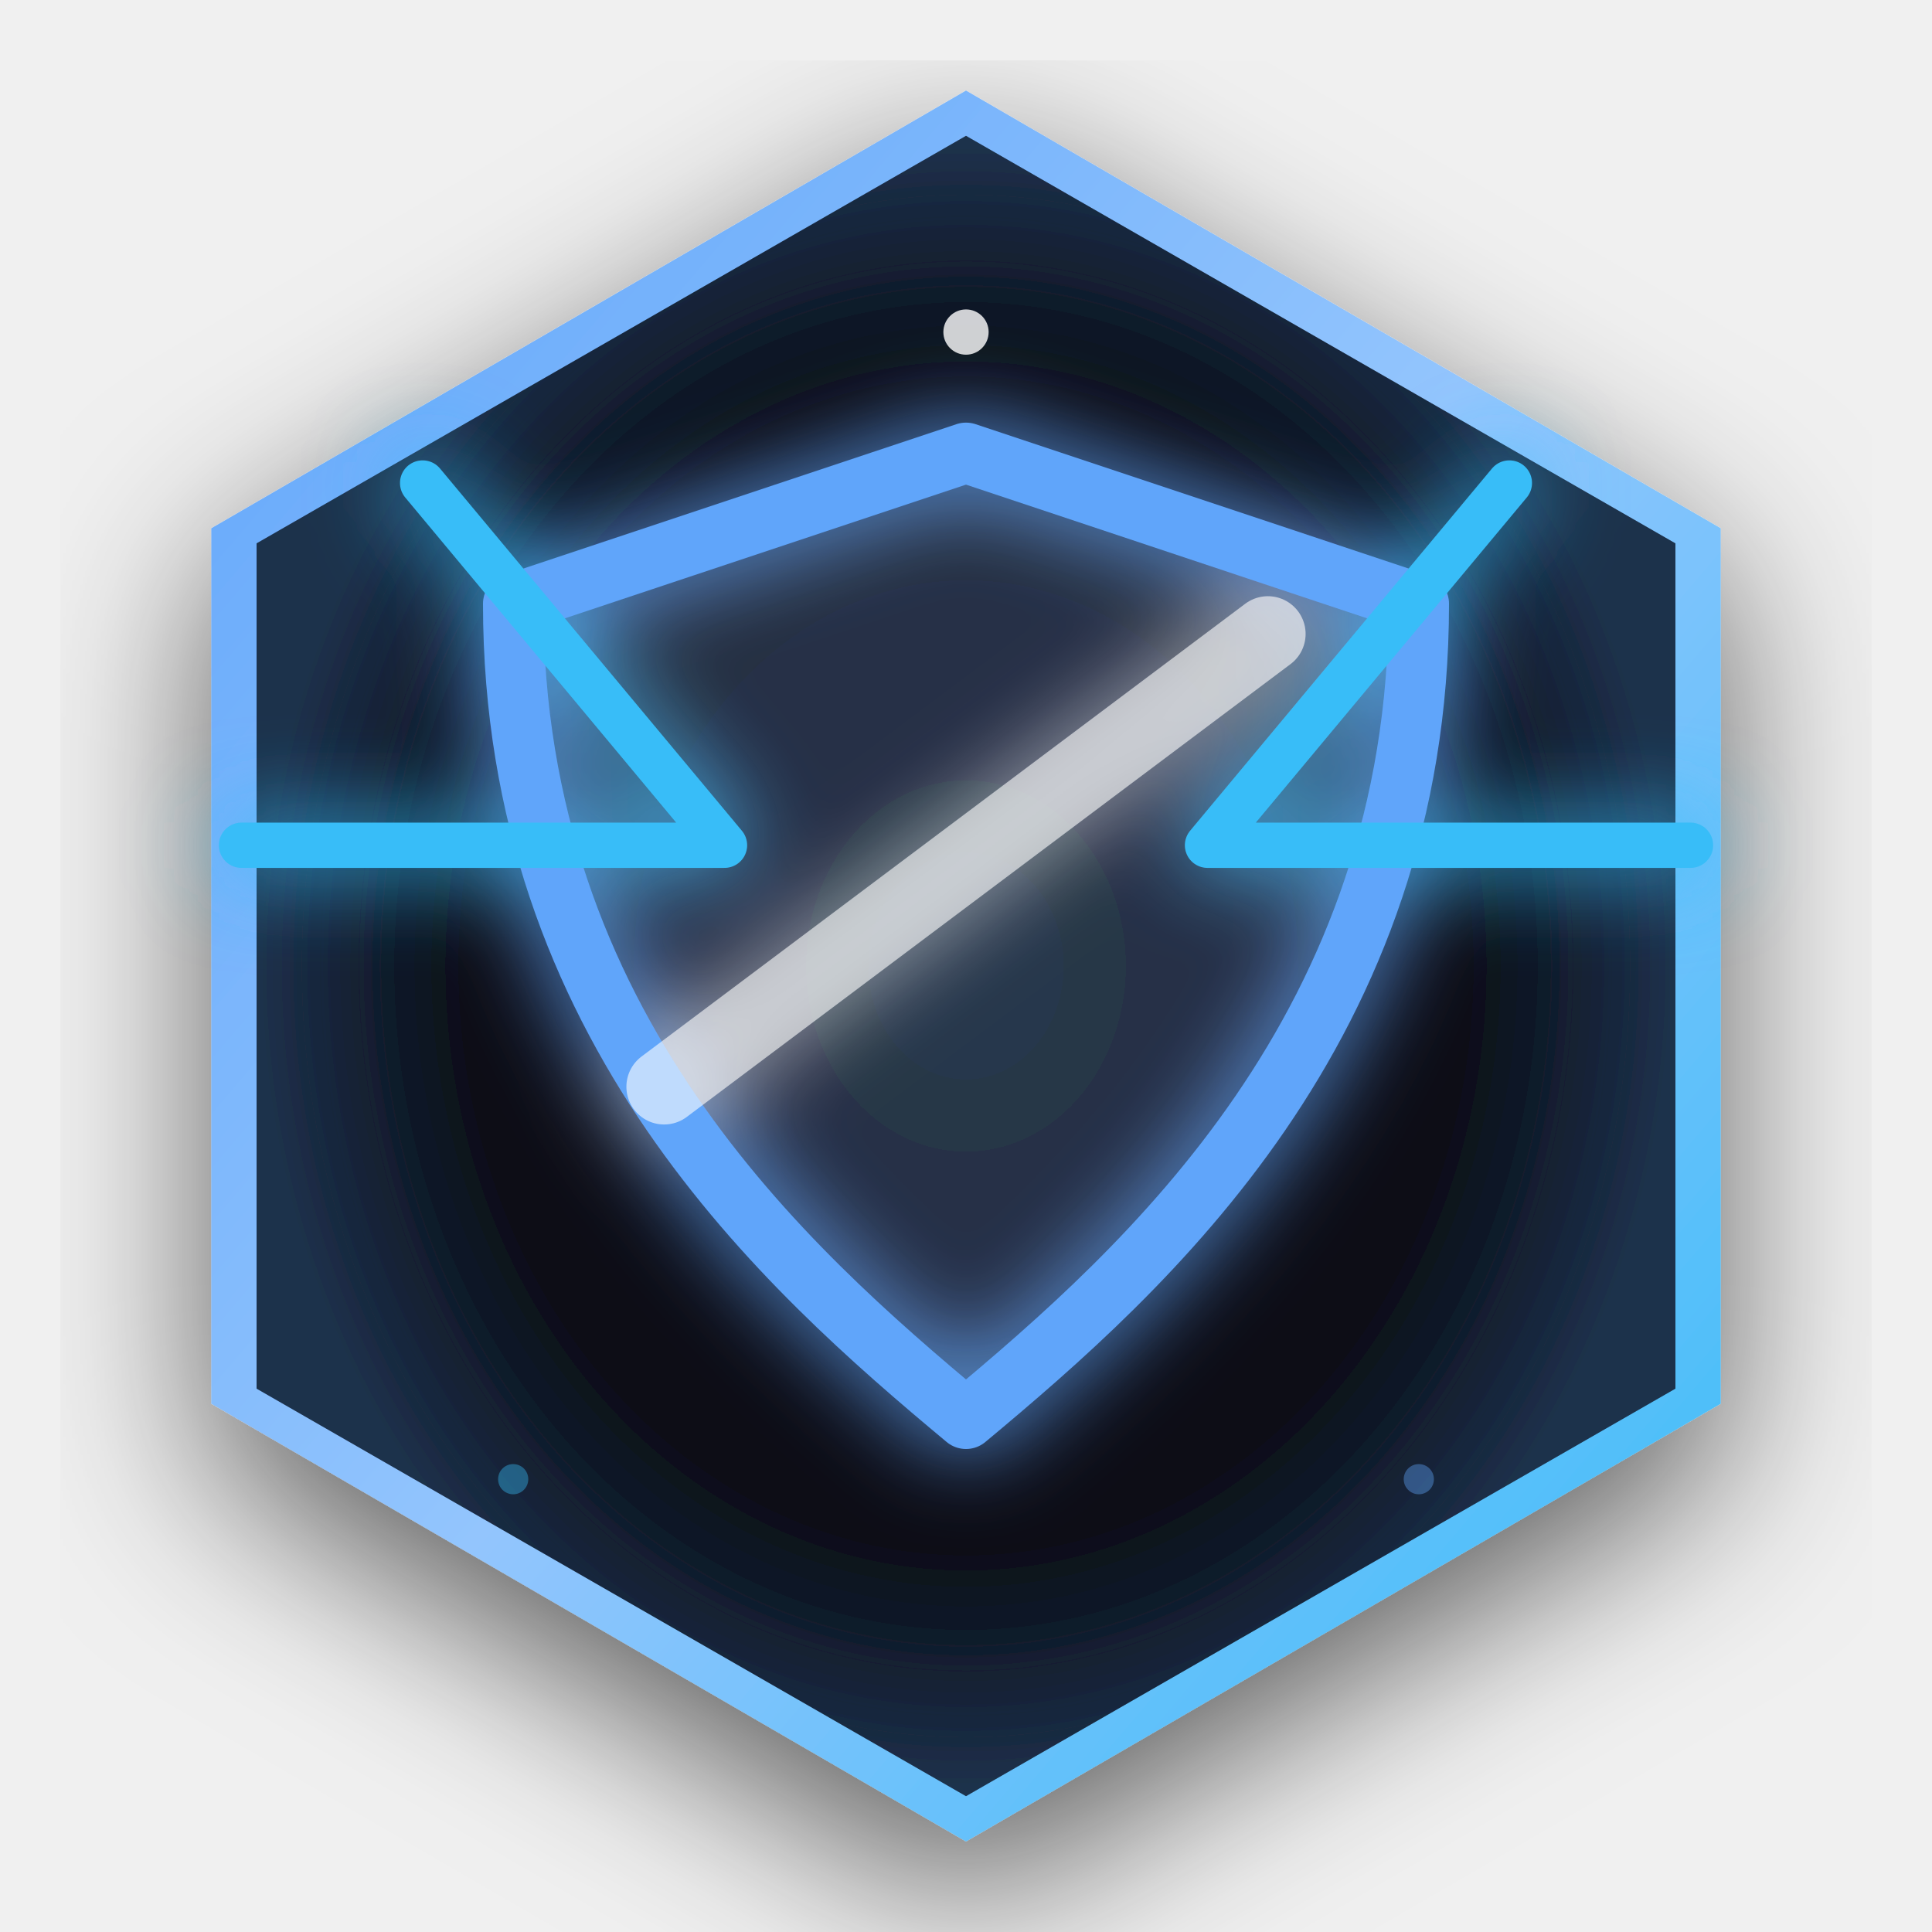
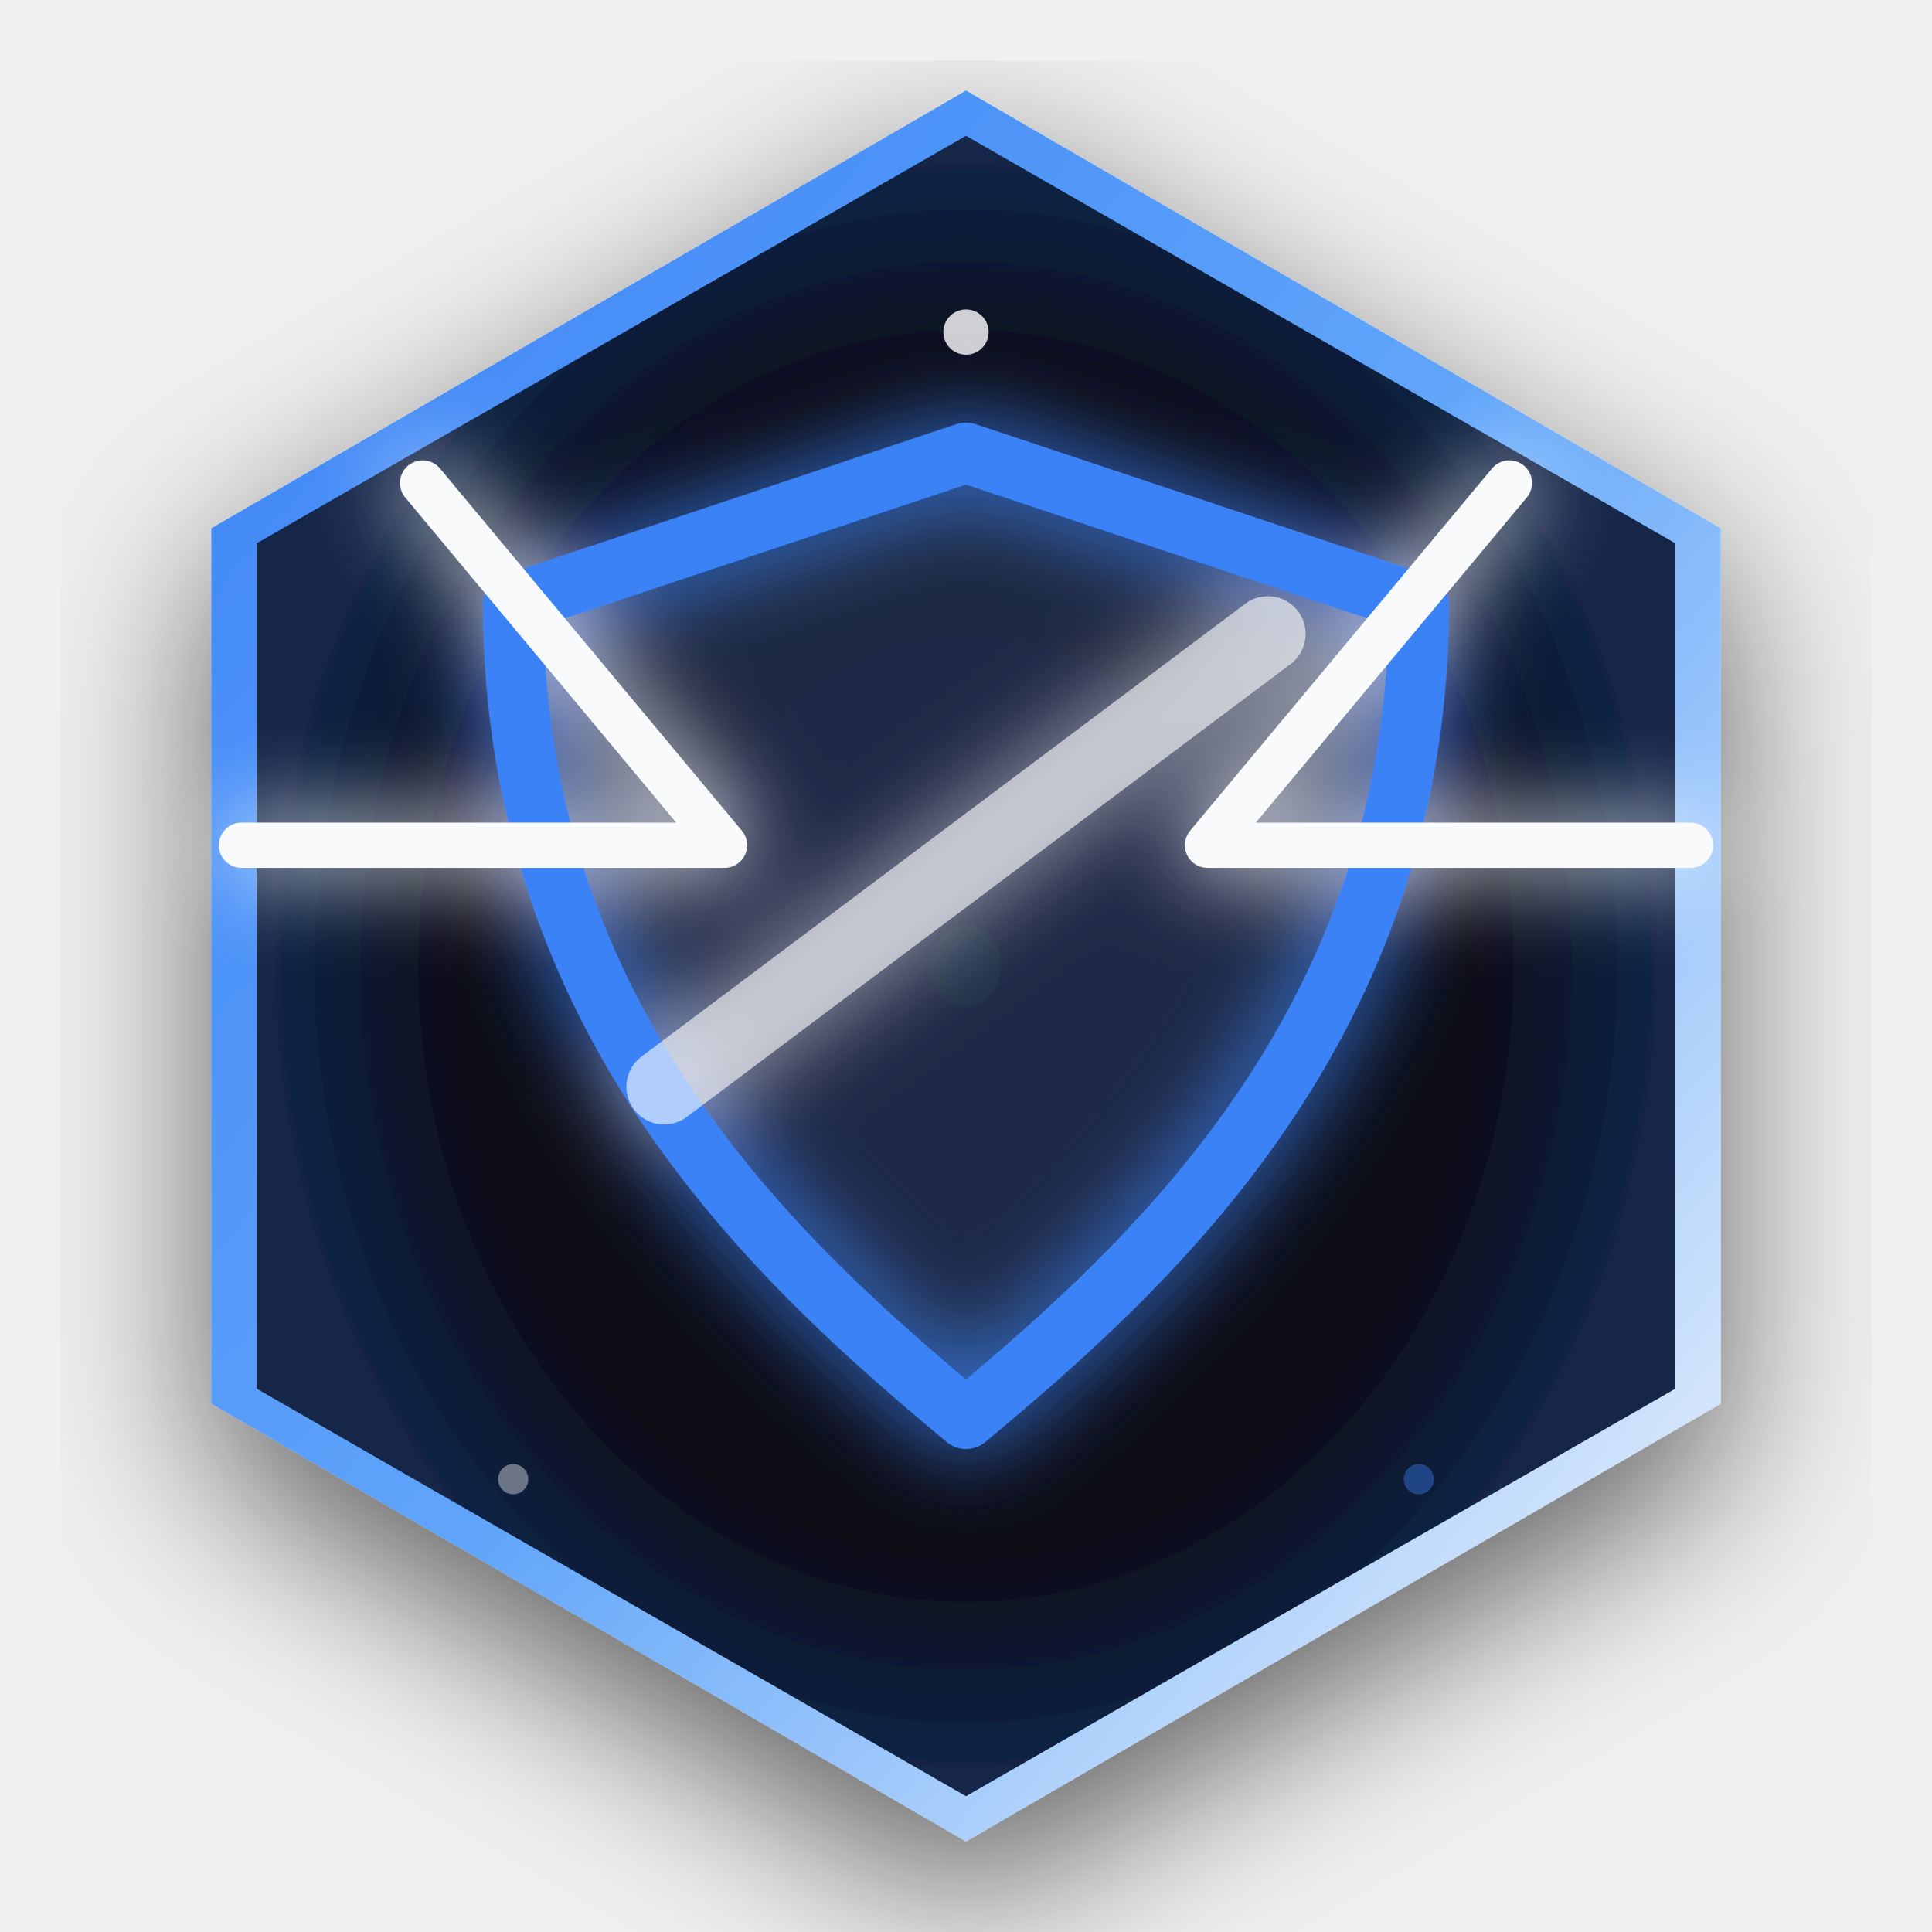
<svg xmlns="http://www.w3.org/2000/svg" viewBox="0 0 128 128" width="128" height="128">
  <defs>
    <radialGradient id="bgGrad" cx="50%" cy="50%" r="50%">
-       <stop offset="0%" stop-color="#0f1422" />
-       <stop offset="100%" stop-color="#060910" />
+       <stop offset="0%" stop-color="#0c1220" />
+       <stop offset="100%" stop-color="#050810" />
    </radialGradient>
    <linearGradient id="borderGrad" x1="0%" y1="0%" x2="100%" y2="100%">
-       <stop offset="0%" stop-color="#60a5fa" />
-       <stop offset="50%" stop-color="#93c5fd" />
-       <stop offset="100%" stop-color="#38bdf8" />
+       <stop offset="0%" stop-color="#3B82F6" />
+       <stop offset="50%" stop-color="#60A5FA" />
+       <stop offset="100%" stop-color="#F8FAFC" />
    </linearGradient>
    <radialGradient id="innerGlow" cx="50%" cy="50%" r="50%">
-       <stop offset="70%" stop-color="#60a5fa" stop-opacity="0" />
-       <stop offset="100%" stop-color="#60a5fa" stop-opacity="0.25" />
+       <stop offset="70%" stop-color="#3B82F6" stop-opacity="0" />
+       <stop offset="100%" stop-color="#3B82F6" stop-opacity="0.25" />
    </radialGradient>
    <filter id="glow" x="-20%" y="-20%" width="140%" height="140%">
      <feGaussianBlur stdDeviation="3" result="blur" />
      <feMerge>
        <feMergeNode in="blur" />
        <feMergeNode in="SourceGraphic" />
      </feMerge>
    </filter>
    <filter id="shadow" x="-10%" y="-10%" width="120%" height="120%">
      <feDropShadow dx="0" dy="4" stdDeviation="6" flood-color="#000000" flood-opacity="0.6" />
    </filter>
  </defs>
  <g filter="url(#shadow)">
    <polygon points="64,6 114,35 114,93 64,122 14,93 14,35" fill="url(#borderGrad)" />
    <polygon points="64,9 111,36 111,92 64,119 17,92 17,36" fill="url(#bgGrad)" />
    <polygon points="64,9 111,36 111,92 64,119 17,92 17,36" fill="url(#innerGlow)" />
  </g>
  <g filter="url(#glow)">
-     <g stroke="#60a5fa" stroke-width="3.5" fill="none" stroke-linecap="round" stroke-linejoin="round">
-       <path d="M34,40 L64,30 L94,40 C94,68 76,84 64,94 C52,84 34,68 34,40 Z" fill="#93c5fd" fill-opacity="0.1" stroke-width="4" />
+     <g stroke="#3B82F6" stroke-width="3.5" fill="none" stroke-linecap="round" stroke-linejoin="round">
+       <path d="M34,40 L64,30 L94,40 C94,68 76,84 64,94 C52,84 34,68 34,40 Z" fill="#60A5FA" fill-opacity="0.1" stroke-width="4" />
      <line x1="44" y1="72" x2="84" y2="42" stroke="#fff" stroke-width="5" opacity="0.6" />
-       <path d="M16,56 L48,56 L28,32" stroke="#38bdf8" stroke-width="3" />
-       <path d="M112,56 L80,56 L100,32" stroke="#38bdf8" stroke-width="3" />
+       <path d="M16,56 L48,56 L28,32" stroke="#F8FAFC" stroke-width="3" />
+       <path d="M112,56 L80,56 L100,32" stroke="#F8FAFC" stroke-width="3" />
    </g>
  </g>
  <circle cx="64" cy="22" r="1.5" fill="#fff" opacity="0.8" />
-   <circle cx="34" cy="98" r="1" fill="#38bdf8" opacity="0.4" />
-   <circle cx="94" cy="98" r="1" fill="#60a5fa" opacity="0.4" />
+   <circle cx="34" cy="98" r="1" fill="#F8FAFC" opacity="0.4" />
+   <circle cx="94" cy="98" r="1" fill="#3B82F6" opacity="0.4" />
</svg>
